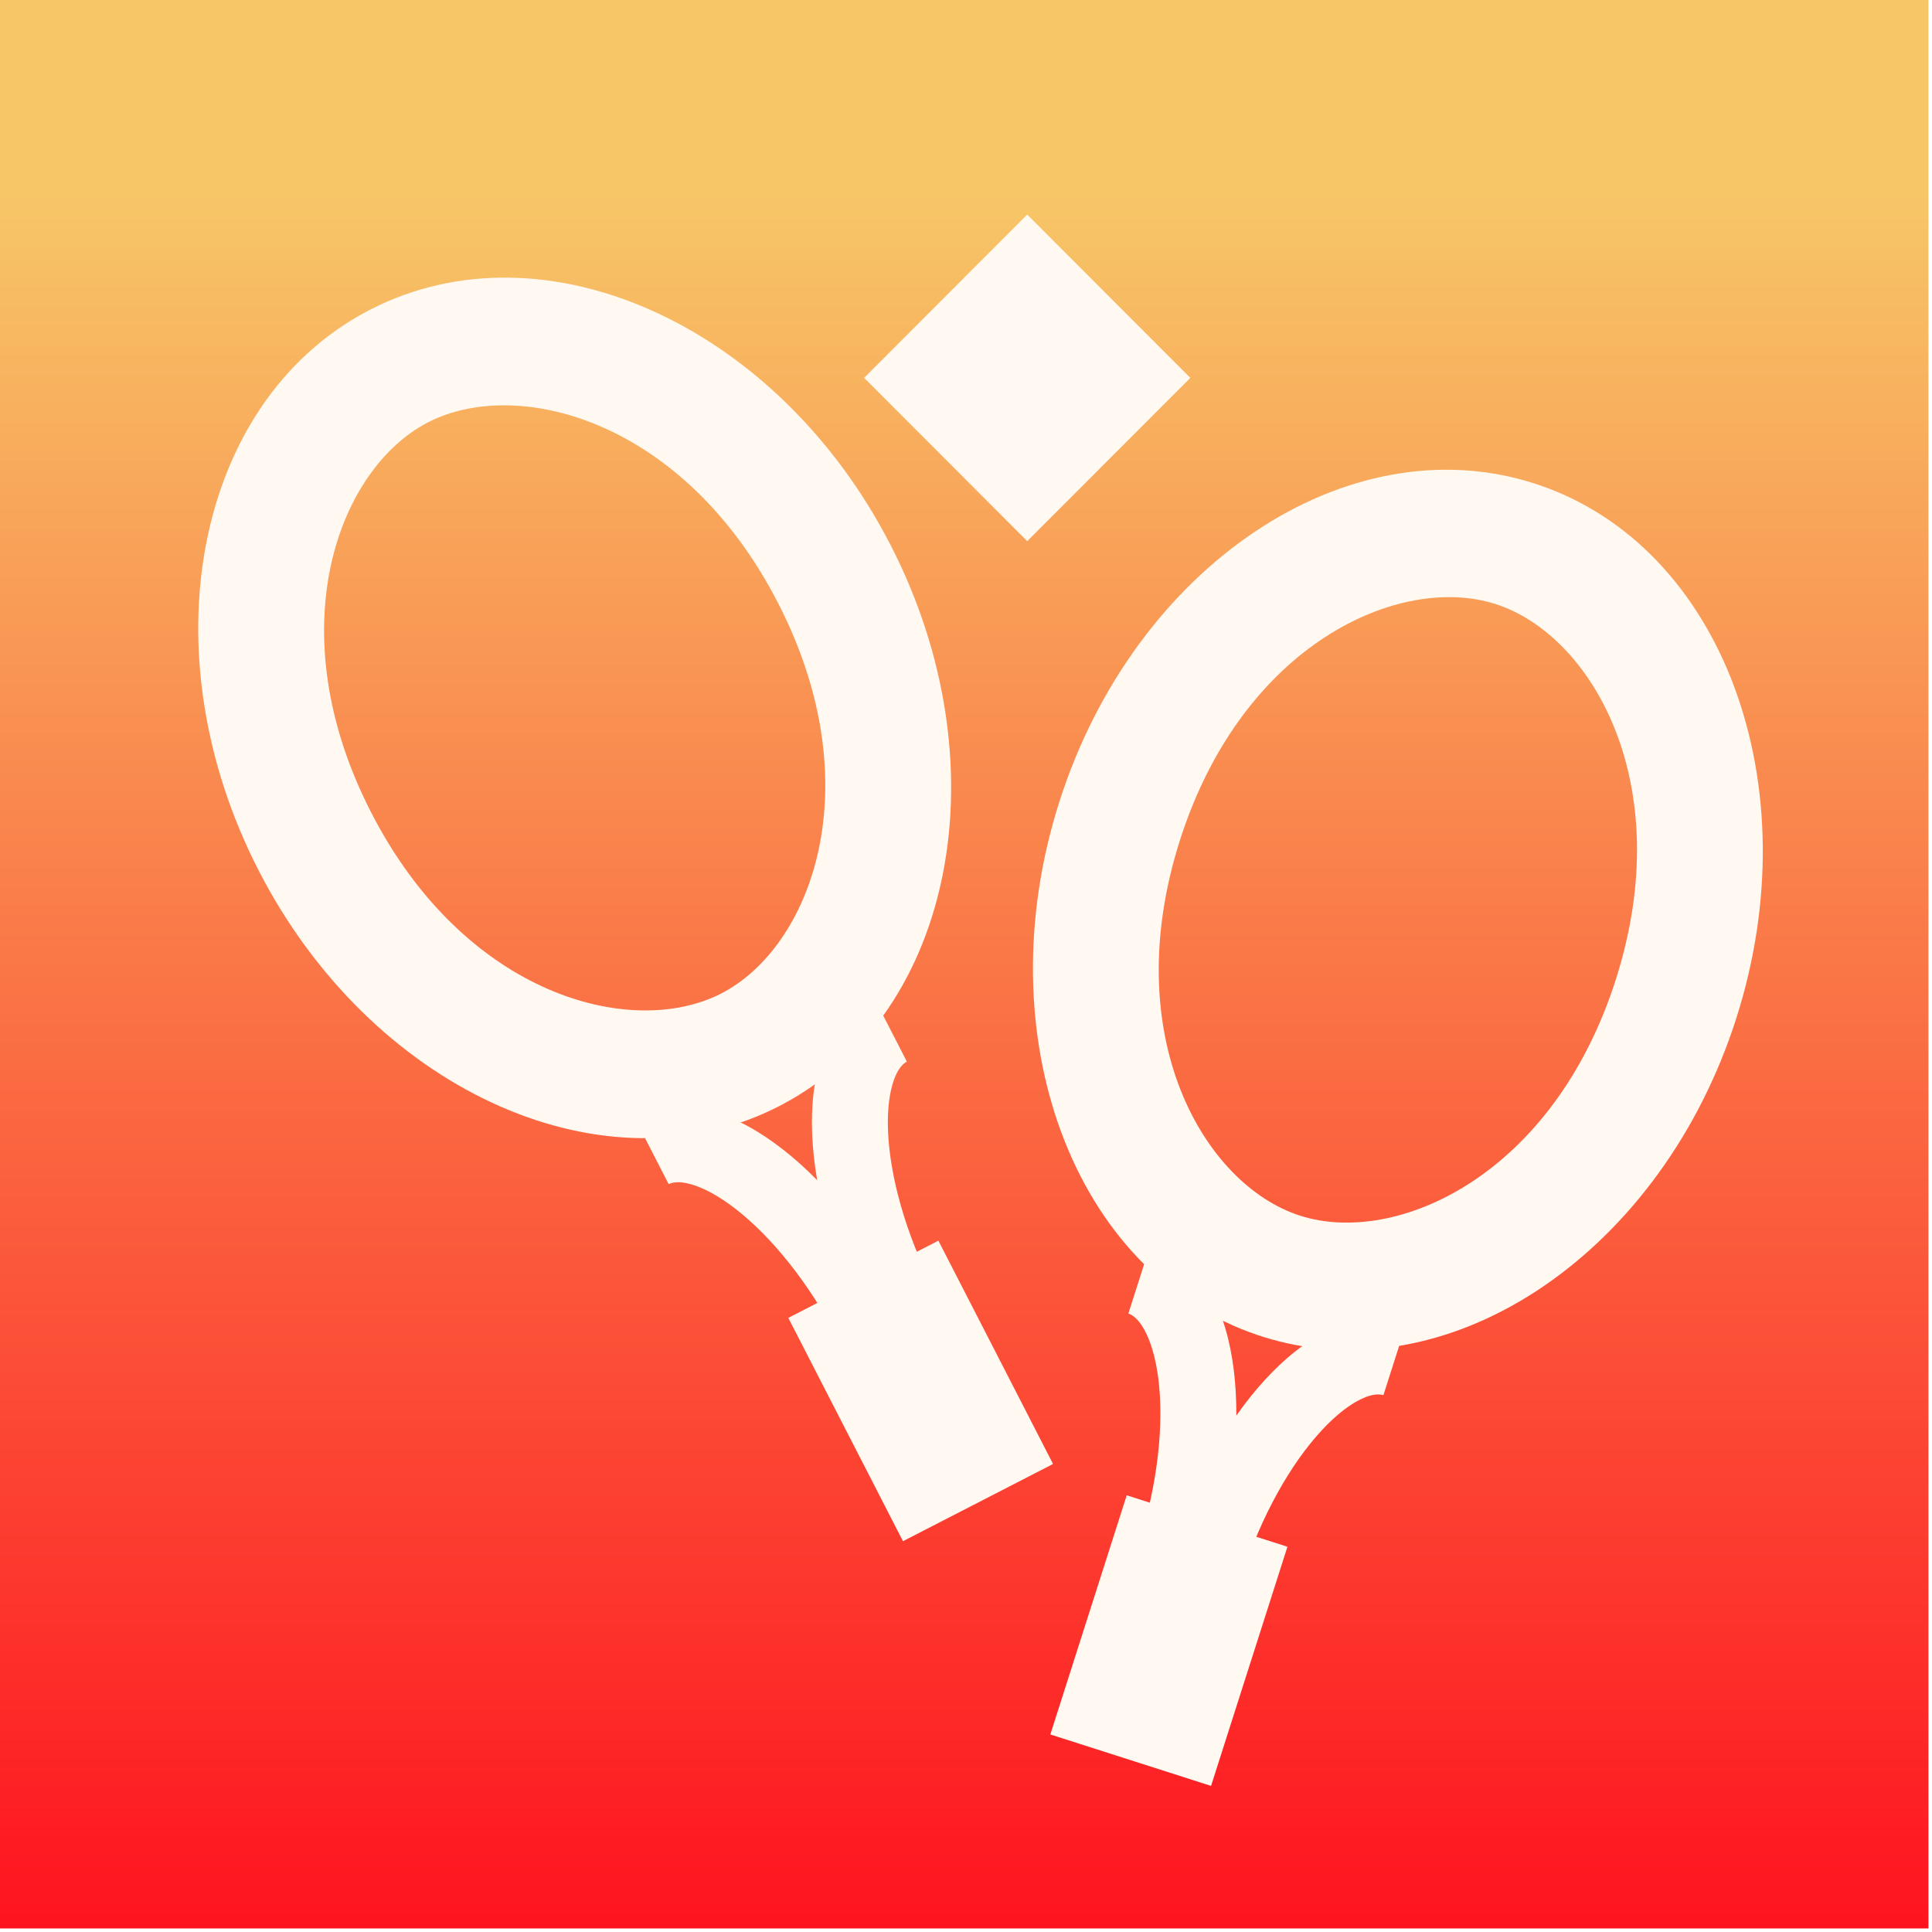
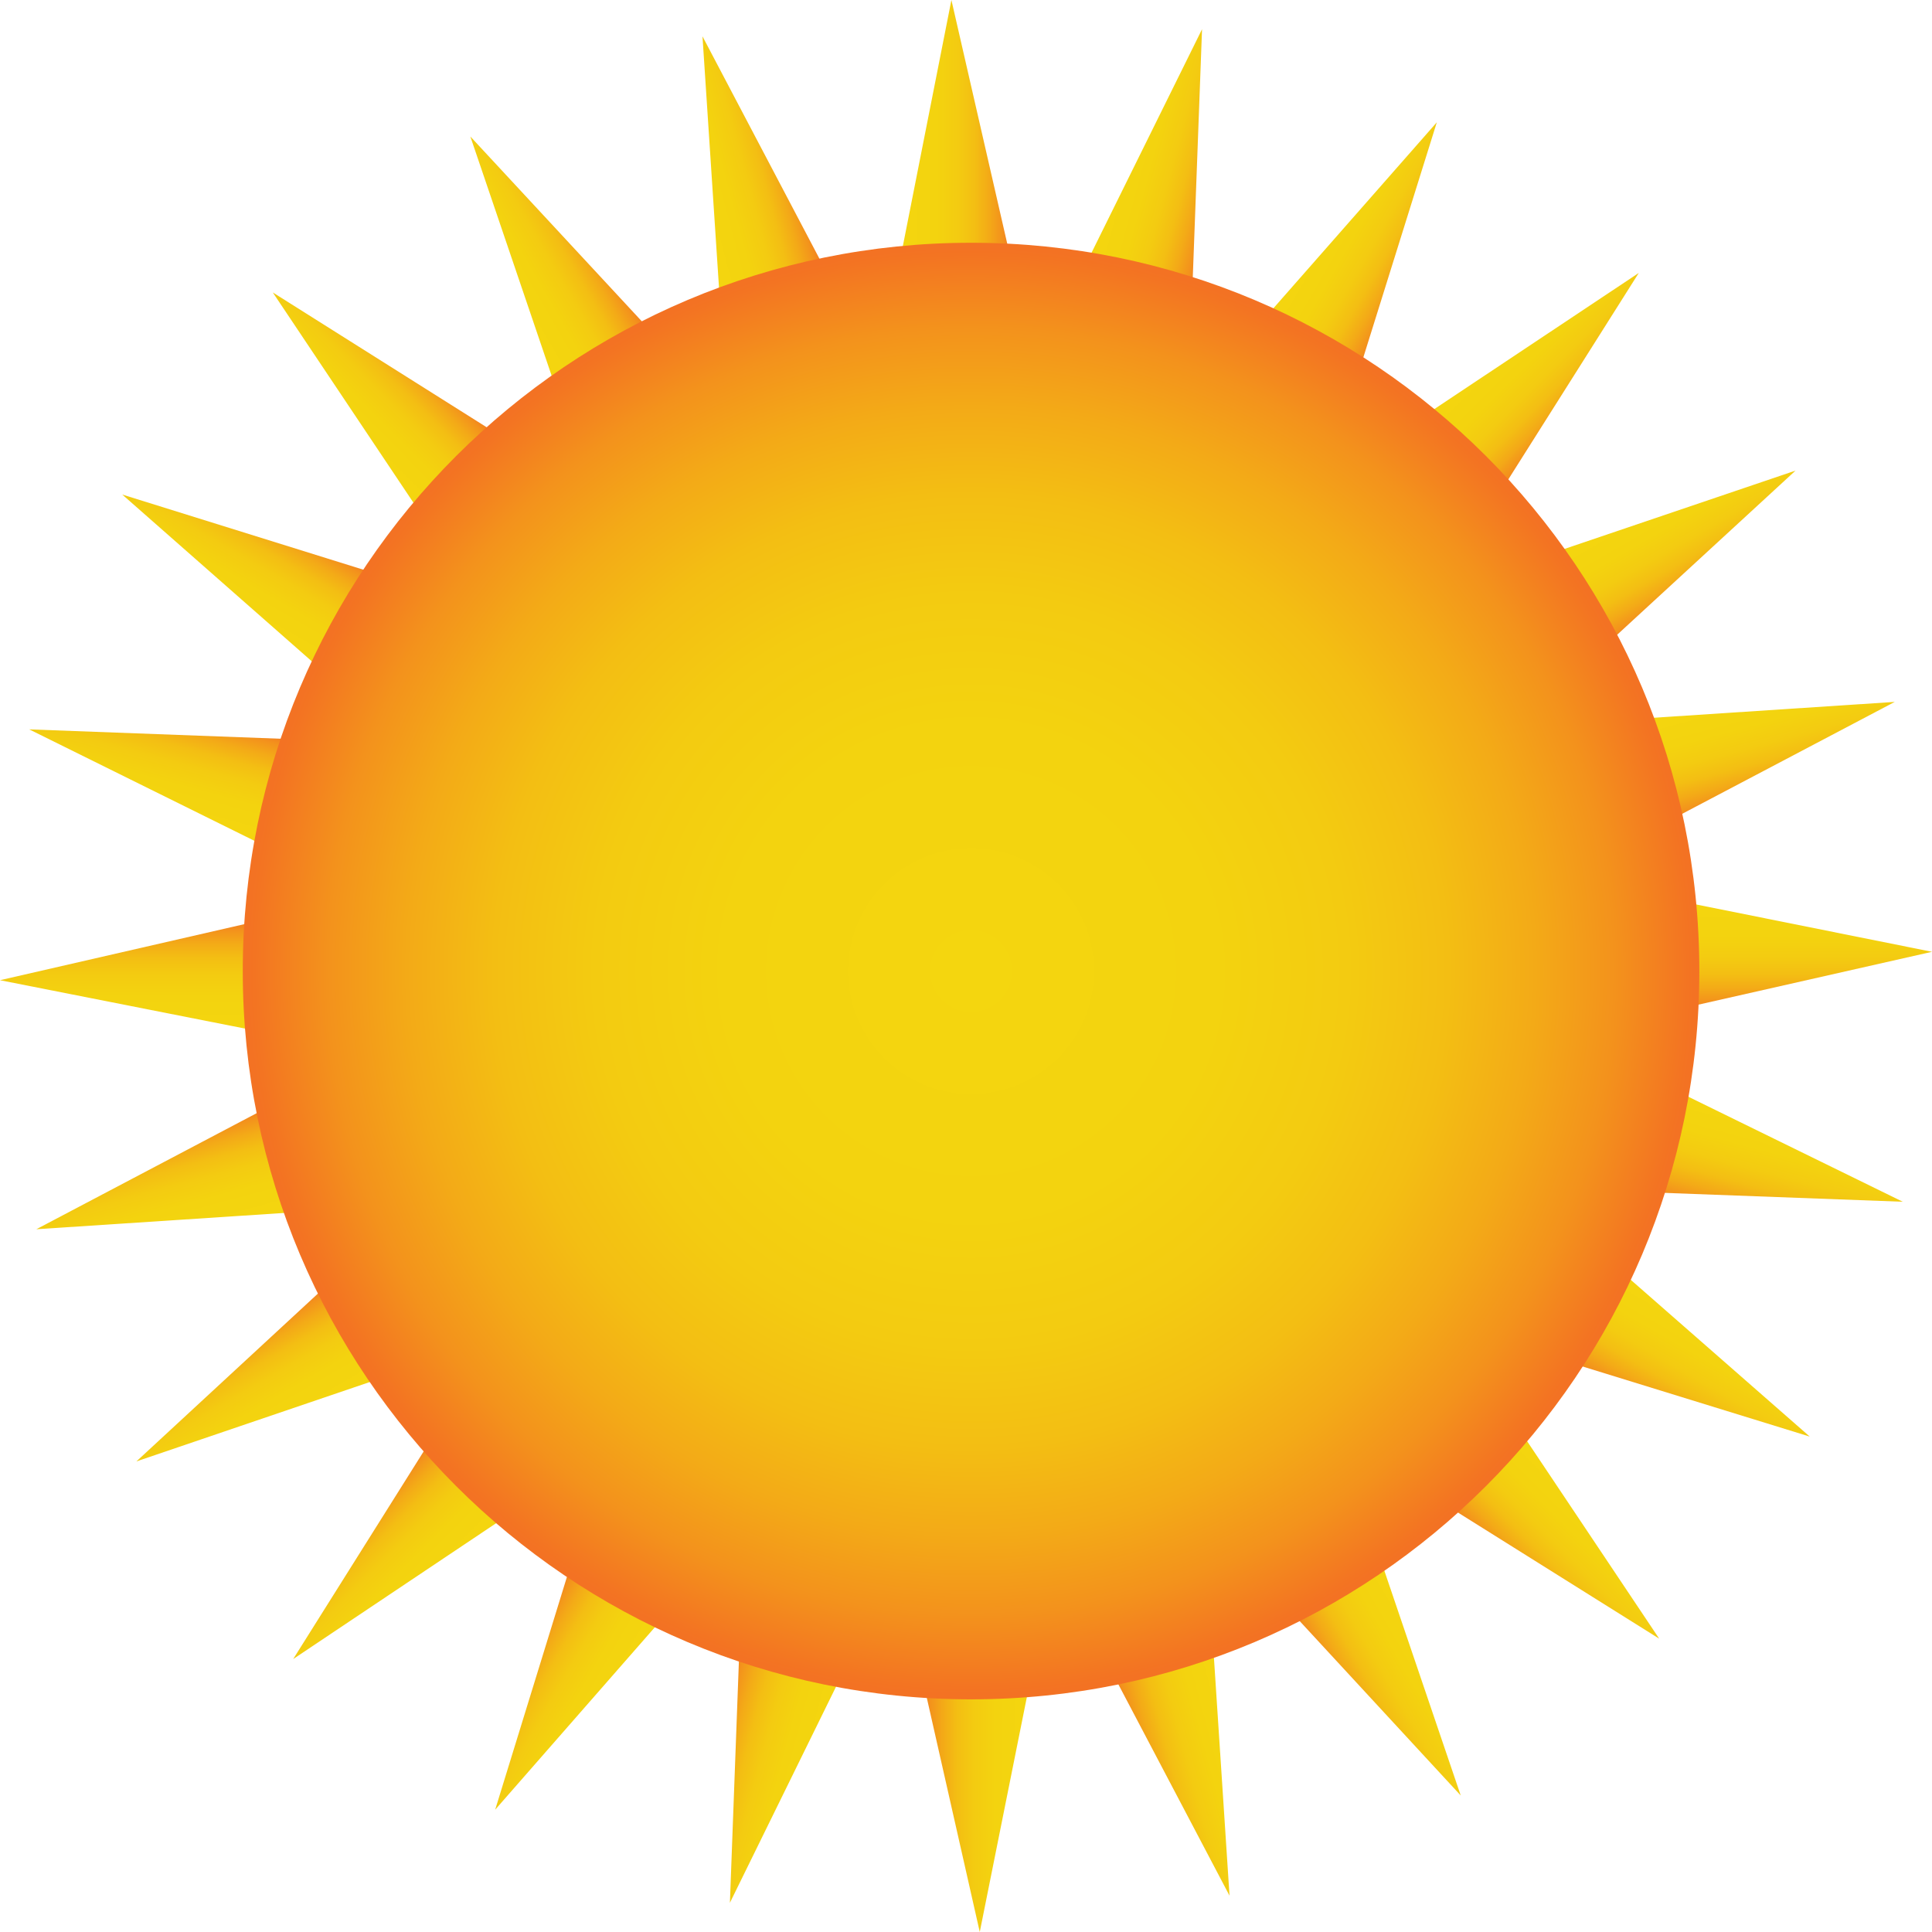
- <svg xmlns="http://www.w3.org/2000/svg" width="432" height="432" viewBox="0 0 432 432" fill="none">
-   <path d="M431.207 0H0V431.207H431.207V0Z" fill="url(#paint0_linear_25_1394)" />
-   <path d="M361.293 219.047C375.311 175.157 355.864 141.935 334.409 135.068C312.955 128.201 277.862 143.967 263.843 187.856C249.825 231.746 269.272 264.968 290.727 271.835L282.109 298.817L281.132 298.497C239.998 284.603 220.2 231.487 236.89 179.23C253.712 126.561 301.232 94.709 343.027 108.086L344.002 108.406C385.137 122.299 404.936 175.416 388.246 227.674L387.435 230.127C369.941 281.327 323.252 311.986 282.109 298.817L290.727 271.835C312.181 278.702 347.274 262.937 361.293 219.047Z" fill="#FFF9F2" />
-   <path d="M83.005 181.696C61.962 140.715 75.682 104.742 95.715 94.433C115.748 84.126 152.954 93.894 173.997 134.876C195.04 175.858 181.32 211.831 161.287 222.139L174.223 247.333L175.134 246.856C213.423 226.375 224.219 170.721 199.165 121.926C173.913 72.747 121.805 49.158 82.779 69.24L81.869 69.716C43.58 90.196 32.783 145.851 57.837 194.646L59.04 196.933C84.714 244.552 135.807 267.1 174.223 247.333L161.287 222.139C141.254 232.447 104.048 222.678 83.005 181.696Z" fill="#FFF9F2" />
-   <path d="M309.333 311.97C308.503 311.704 306.988 311.603 304.455 312.788C301.878 313.994 298.752 316.327 295.381 319.997C288.653 327.323 282.005 338.83 277.567 352.725L261.395 347.548C266.43 331.786 274.173 317.976 282.882 308.493C287.23 303.759 292.084 299.814 297.264 297.39C302.488 294.945 308.507 293.862 314.504 295.781L309.333 311.97Z" fill="#FFF9F2" />
-   <path d="M257.477 277.524C263.474 279.443 267.749 283.822 270.587 288.847C273.401 293.83 275.068 299.862 275.866 306.243C277.464 319.025 275.768 334.77 270.733 350.533L254.561 345.357C258.999 331.462 260.253 318.228 259.018 308.354C258.4 303.408 257.207 299.692 255.807 297.213C254.431 294.776 253.137 293.979 252.306 293.713L257.477 277.524Z" fill="#FFF9F2" />
-   <path d="M149.519 264.787C150.295 264.388 151.772 264.039 154.465 264.791C157.205 265.556 160.672 267.342 164.6 270.406C172.441 276.524 180.891 286.779 187.552 299.753L202.653 291.983C195.095 277.264 185.187 264.919 175.038 257C169.971 253.047 164.534 249.955 159.027 248.418C153.472 246.867 147.356 246.79 141.757 249.671L149.519 264.787Z" fill="#FFF9F2" />
-   <path d="M195.017 222.268C189.418 225.15 185.921 230.173 183.948 235.597C181.991 240.975 181.339 247.2 181.601 253.626C182.126 266.496 186.388 281.748 193.945 296.466L209.045 288.696C202.384 275.722 198.971 262.875 198.565 252.932C198.362 247.951 198.928 244.09 199.901 241.414C200.858 238.784 202.003 237.784 202.779 237.385L195.017 222.268Z" fill="#FFF9F2" />
-   <path d="M266.165 84.495L229.692 121.006L193.219 84.495L229.692 47.983L266.165 84.495Z" fill="#FFF9F2" />
-   <path d="M287.875 345.856L270.795 399.333L234.857 387.83L251.937 334.353L287.875 345.856Z" fill="#FFF9F2" />
-   <path d="M176.268 294.681L201.907 344.615L235.464 327.348L209.825 277.415L176.268 294.681Z" fill="#FFF9F2" />
+ <svg xmlns="http://www.w3.org/2000/svg" width="40" height="40" viewBox="0 0 40 40" fill="none">
+   <path d="M19.698 0L18.561 5.761H21.018L19.698 0Z" fill="url(#paint0_linear_76_1402)" />
+   <path d="M14.544 0.752L14.929 6.605L17.295 5.982L14.544 0.752Z" fill="url(#paint1_linear_76_1402)" />
+   <path d="M9.738 2.826L11.627 8.385L13.755 7.156L9.738 2.826Z" fill="url(#paint2_linear_76_1402)" />
+   <path d="M5.648 6.055L8.913 10.936L10.655 9.211L5.648 6.055Z" fill="url(#paint3_linear_76_1402)" />
+   <path d="M2.531 10.239L6.951 14.128L8.18 12L2.531 10.239Z" fill="url(#paint4_linear_76_1402)" />
+   <path d="M0.605 15.101L5.869 17.706L6.511 15.321L0.605 15.101Z" fill="url(#paint5_linear_76_1402)" />
+   <path d="M0 20.294L5.759 21.431V18.973L0 20.294Z" fill="url(#paint6_linear_76_1402)" />
+   <path d="M0.752 25.45L6.621 25.064L5.979 22.697L0.752 25.45Z" fill="url(#paint7_linear_76_1402)" />
+   <path d="M2.824 30.257L8.381 28.367L7.171 26.238L2.824 30.257Z" fill="url(#paint8_linear_76_1402)" />
+   <path d="M6.07 34.349L10.949 31.083L9.206 29.358L6.07 34.349Z" fill="url(#paint9_linear_76_1402)" />
+   <path d="M10.252 37.468L14.122 33.046L11.994 31.817L10.252 37.468Z" fill="url(#paint10_linear_76_1402)" />
+   <path d="M15.112 39.395L17.698 34.129L15.332 33.486L15.112 39.395Z" fill="url(#paint11_linear_76_1402)" />
+   <path d="M20.285 40L21.44 34.239H18.982L20.285 40Z" fill="url(#paint12_linear_76_1402)" />
+   <path d="M25.456 39.248L25.071 33.376L22.705 34.018L25.456 39.248Z" fill="url(#paint13_linear_76_1402)" />
+   <path d="M30.243 37.174L28.354 31.615L26.245 32.844L30.243 37.174Z" fill="url(#paint14_linear_76_1402)" />
+   <path d="M34.352 33.927L31.087 29.046L29.345 30.789L34.352 33.927Z" fill="url(#paint15_linear_76_1402)" />
+   <path d="M37.469 29.743L33.049 25.872L31.82 28L37.469 29.743Z" fill="url(#paint16_linear_76_1402)" />
+   <path d="M39.395 24.881L34.113 22.294L33.489 24.661L39.395 24.881Z" fill="url(#paint17_linear_76_1402)" />
+   <path d="M40 19.706L34.241 18.55V21.009L40 19.706Z" fill="url(#paint18_linear_76_1402)" />
+   <path d="M39.229 14.532L33.379 14.917L34.002 17.284L39.229 14.532Z" fill="url(#paint19_linear_76_1402)" />
+   <path d="M37.175 9.743L31.6 11.633L32.828 13.743L37.175 9.743Z" fill="url(#paint20_linear_76_1402)" />
+   <path d="M33.929 5.651L29.051 8.899L30.775 10.642L33.929 5.651Z" fill="url(#paint21_linear_76_1402)" />
+   <path d="M29.748 2.532L25.878 6.936L27.987 8.165L29.748 2.532Z" fill="url(#paint22_linear_76_1402)" />
+   <path d="M24.887 0.605L22.283 5.872L24.667 6.495L24.887 0.605Z" fill="url(#paint23_linear_76_1402)" />
+   <path d="M20.105 35.183C28.433 35.183 35.183 28.432 35.183 20.105C35.183 11.777 28.433 5.026 20.105 5.026C11.777 5.026 5.026 11.777 5.026 20.105C5.026 28.432 11.777 35.183 20.105 35.183Z" fill="url(#paint24_radial_76_1402)" />
  <defs>
-     <linearGradient id="paint0_linear_25_1394" x1="215.604" y1="0" x2="215.604" y2="431.207" gradientUnits="userSpaceOnUse">
-       <stop offset="0.101" stop-color="#F7C667" />
-       <stop offset="1" stop-color="#FE131F" />
-     </linearGradient>
+     <linearGradient id="paint0_linear_76_1402" x1="18.561" y1="2.881" x2="21.018" y2="2.881" gradientUnits="userSpaceOnUse">
+       <stop stop-color="#F4D60F" />
+       <stop offset="0.34" stop-color="#F3D30F" />
+       <stop offset="0.52" stop-color="#F3CB11" />
+       <stop offset="0.66" stop-color="#F3BE13" />
+       <stop offset="0.78" stop-color="#F3AA17" />
+       <stop offset="0.89" stop-color="#F3921C" />
+       <stop offset="0.99" stop-color="#F37422" />
+       <stop offset="1" stop-color="#F37223" />
+     </linearGradient>
+     <linearGradient id="paint1_linear_76_1402" x1="14.183" y1="3.831" x2="16.539" y2="3.199" gradientUnits="userSpaceOnUse">
+       <stop stop-color="#F4D60F" />
+       <stop offset="0.34" stop-color="#F3D30F" />
+       <stop offset="0.52" stop-color="#F3CB11" />
+       <stop offset="0.66" stop-color="#F3BE13" />
+       <stop offset="0.78" stop-color="#F3AA17" />
+       <stop offset="0.89" stop-color="#F3921C" />
+       <stop offset="0.99" stop-color="#F37422" />
+       <stop offset="1" stop-color="#F37223" />
+     </linearGradient>
+     <linearGradient id="paint2_linear_76_1402" x1="10.202" y1="5.883" x2="12.315" y2="4.663" gradientUnits="userSpaceOnUse">
+       <stop stop-color="#F4D60F" />
+       <stop offset="0.34" stop-color="#F3D30F" />
+       <stop offset="0.52" stop-color="#F3CB11" />
+       <stop offset="0.66" stop-color="#F3BE13" />
+       <stop offset="0.78" stop-color="#F3AA17" />
+       <stop offset="0.89" stop-color="#F3921C" />
+       <stop offset="0.99" stop-color="#F37422" />
+       <stop offset="1" stop-color="#F37223" />
+     </linearGradient>
+     <linearGradient id="paint3_linear_76_1402" x1="6.866" y1="8.906" x2="8.605" y2="7.169" gradientUnits="userSpaceOnUse">
+       <stop stop-color="#F4D60F" />
+       <stop offset="0.34" stop-color="#F3D30F" />
+       <stop offset="0.52" stop-color="#F3CB11" />
+       <stop offset="0.66" stop-color="#F3BE13" />
+       <stop offset="0.78" stop-color="#F3AA17" />
+       <stop offset="0.89" stop-color="#F3921C" />
+       <stop offset="0.99" stop-color="#F37422" />
+       <stop offset="1" stop-color="#F37223" />
+     </linearGradient>
+     <linearGradient id="paint4_linear_76_1402" x1="4.46" y1="12.679" x2="5.69" y2="10.55" gradientUnits="userSpaceOnUse">
+       <stop stop-color="#F4D60F" />
+       <stop offset="0.34" stop-color="#F3D30F" />
+       <stop offset="0.52" stop-color="#F3CB11" />
+       <stop offset="0.66" stop-color="#F3BE13" />
+       <stop offset="0.78" stop-color="#F3AA17" />
+       <stop offset="0.89" stop-color="#F3921C" />
+       <stop offset="0.99" stop-color="#F37422" />
+       <stop offset="1" stop-color="#F37223" />
+     </linearGradient>
+     <linearGradient id="paint5_linear_76_1402" x1="3.093" y1="16.966" x2="3.73" y2="14.591" gradientUnits="userSpaceOnUse">
+       <stop stop-color="#F4D60F" />
+       <stop offset="0.34" stop-color="#F3D30F" />
+       <stop offset="0.52" stop-color="#F3CB11" />
+       <stop offset="0.66" stop-color="#F3BE13" />
+       <stop offset="0.78" stop-color="#F3AA17" />
+       <stop offset="0.89" stop-color="#F3921C" />
+       <stop offset="0.99" stop-color="#F37422" />
+       <stop offset="1" stop-color="#F37223" />
+     </linearGradient>
+     <linearGradient id="paint6_linear_76_1402" x1="2.898" y1="21.45" x2="2.898" y2="18.991" gradientUnits="userSpaceOnUse">
+       <stop stop-color="#F4D60F" />
+       <stop offset="0.34" stop-color="#F3D30F" />
+       <stop offset="0.52" stop-color="#F3CB11" />
+       <stop offset="0.66" stop-color="#F3BE13" />
+       <stop offset="0.78" stop-color="#F3AA17" />
+       <stop offset="0.89" stop-color="#F3921C" />
+       <stop offset="0.99" stop-color="#F37422" />
+       <stop offset="1" stop-color="#F37223" />
+     </linearGradient>
+     <linearGradient id="paint7_linear_76_1402" x1="3.826" y1="25.814" x2="3.189" y2="23.44" gradientUnits="userSpaceOnUse">
+       <stop stop-color="#F4D60F" />
+       <stop offset="0.34" stop-color="#F3D30F" />
+       <stop offset="0.52" stop-color="#F3CB11" />
+       <stop offset="0.66" stop-color="#F3BE13" />
+       <stop offset="0.78" stop-color="#F3AA17" />
+       <stop offset="0.89" stop-color="#F3921C" />
+       <stop offset="0.99" stop-color="#F37422" />
+       <stop offset="1" stop-color="#F37223" />
+     </linearGradient>
+     <linearGradient id="paint8_linear_76_1402" x1="5.882" y1="29.804" x2="4.661" y2="27.691" gradientUnits="userSpaceOnUse">
+       <stop stop-color="#F4D60F" />
+       <stop offset="0.34" stop-color="#F3D30F" />
+       <stop offset="0.52" stop-color="#F3CB11" />
+       <stop offset="0.66" stop-color="#F3BE13" />
+       <stop offset="0.78" stop-color="#F3AA17" />
+       <stop offset="0.89" stop-color="#F3921C" />
+       <stop offset="0.99" stop-color="#F37422" />
+       <stop offset="1" stop-color="#F37223" />
+     </linearGradient>
+     <linearGradient id="paint9_linear_76_1402" x1="8.911" y1="33.124" x2="7.173" y2="31.386" gradientUnits="userSpaceOnUse">
+       <stop stop-color="#F4D60F" />
+       <stop offset="0.34" stop-color="#F3D30F" />
+       <stop offset="0.52" stop-color="#F3CB11" />
+       <stop offset="0.66" stop-color="#F3BE13" />
+       <stop offset="0.78" stop-color="#F3AA17" />
+       <stop offset="0.89" stop-color="#F3921C" />
+       <stop offset="0.99" stop-color="#F37422" />
+       <stop offset="1" stop-color="#F37223" />
+     </linearGradient>
+     <linearGradient id="paint10_linear_76_1402" x1="12.698" y1="35.536" x2="10.57" y2="34.308" gradientUnits="userSpaceOnUse">
+       <stop stop-color="#F4D60F" />
+       <stop offset="0.34" stop-color="#F3D30F" />
+       <stop offset="0.52" stop-color="#F3CB11" />
+       <stop offset="0.66" stop-color="#F3BE13" />
+       <stop offset="0.78" stop-color="#F3AA17" />
+       <stop offset="0.89" stop-color="#F3921C" />
+       <stop offset="0.99" stop-color="#F37422" />
+       <stop offset="1" stop-color="#F37223" />
+     </linearGradient>
+     <linearGradient id="paint11_linear_76_1402" x1="16.96" y1="36.899" x2="14.586" y2="36.263" gradientUnits="userSpaceOnUse">
+       <stop stop-color="#F4D60F" />
+       <stop offset="0.34" stop-color="#F3D30F" />
+       <stop offset="0.52" stop-color="#F3CB11" />
+       <stop offset="0.66" stop-color="#F3BE13" />
+       <stop offset="0.78" stop-color="#F3AA17" />
+       <stop offset="0.89" stop-color="#F3921C" />
+       <stop offset="0.99" stop-color="#F37422" />
+       <stop offset="1" stop-color="#F37223" />
+     </linearGradient>
+     <linearGradient id="paint12_linear_76_1402" x1="21.44" y1="37.119" x2="18.982" y2="37.119" gradientUnits="userSpaceOnUse">
+       <stop stop-color="#F4D60F" />
+       <stop offset="0.34" stop-color="#F3D30F" />
+       <stop offset="0.52" stop-color="#F3CB11" />
+       <stop offset="0.66" stop-color="#F3BE13" />
+       <stop offset="0.78" stop-color="#F3AA17" />
+       <stop offset="0.89" stop-color="#F3921C" />
+       <stop offset="0.99" stop-color="#F37422" />
+       <stop offset="1" stop-color="#F37223" />
+     </linearGradient>
+     <linearGradient id="paint13_linear_76_1402" x1="25.813" y1="36.158" x2="23.457" y2="36.789" gradientUnits="userSpaceOnUse">
+       <stop stop-color="#F4D60F" />
+       <stop offset="0.34" stop-color="#F3D30F" />
+       <stop offset="0.52" stop-color="#F3CB11" />
+       <stop offset="0.66" stop-color="#F3BE13" />
+       <stop offset="0.78" stop-color="#F3AA17" />
+       <stop offset="0.89" stop-color="#F3921C" />
+       <stop offset="0.99" stop-color="#F37422" />
+       <stop offset="1" stop-color="#F37223" />
+     </linearGradient>
+     <linearGradient id="paint14_linear_76_1402" x1="29.793" y1="34.109" x2="27.68" y2="35.328" gradientUnits="userSpaceOnUse">
+       <stop stop-color="#F4D60F" />
+       <stop offset="0.34" stop-color="#F3D30F" />
+       <stop offset="0.52" stop-color="#F3CB11" />
+       <stop offset="0.66" stop-color="#F3BE13" />
+       <stop offset="0.78" stop-color="#F3AA17" />
+       <stop offset="0.89" stop-color="#F3921C" />
+       <stop offset="0.99" stop-color="#F37422" />
+       <stop offset="1" stop-color="#F37223" />
+     </linearGradient>
+     <linearGradient id="paint15_linear_76_1402" x1="33.118" y1="31.097" x2="31.393" y2="32.821" gradientUnits="userSpaceOnUse">
+       <stop stop-color="#F4D60F" />
+       <stop offset="0.34" stop-color="#F3D30F" />
+       <stop offset="0.52" stop-color="#F3CB11" />
+       <stop offset="0.66" stop-color="#F3BE13" />
+       <stop offset="0.78" stop-color="#F3AA17" />
+       <stop offset="0.89" stop-color="#F3921C" />
+       <stop offset="0.99" stop-color="#F37422" />
+       <stop offset="1" stop-color="#F37223" />
+     </linearGradient>
+     <linearGradient id="paint16_linear_76_1402" x1="35.545" y1="27.312" x2="34.316" y2="29.441" gradientUnits="userSpaceOnUse">
+       <stop stop-color="#F4D60F" />
+       <stop offset="0.34" stop-color="#F3D30F" />
+       <stop offset="0.52" stop-color="#F3CB11" />
+       <stop offset="0.66" stop-color="#F3BE13" />
+       <stop offset="0.78" stop-color="#F3AA17" />
+       <stop offset="0.89" stop-color="#F3921C" />
+       <stop offset="0.99" stop-color="#F37422" />
+       <stop offset="1" stop-color="#F37223" />
+     </linearGradient>
+     <linearGradient id="paint17_linear_76_1402" x1="36.903" y1="23.044" x2="36.266" y2="25.419" gradientUnits="userSpaceOnUse">
+       <stop stop-color="#F4D60F" />
+       <stop offset="0.34" stop-color="#F3D30F" />
+       <stop offset="0.52" stop-color="#F3CB11" />
+       <stop offset="0.66" stop-color="#F3BE13" />
+       <stop offset="0.78" stop-color="#F3AA17" />
+       <stop offset="0.89" stop-color="#F3921C" />
+       <stop offset="0.99" stop-color="#F37422" />
+       <stop offset="1" stop-color="#F37223" />
+     </linearGradient>
+     <linearGradient id="paint18_linear_76_1402" x1="37.121" y1="18.55" x2="37.121" y2="21.009" gradientUnits="userSpaceOnUse">
+       <stop stop-color="#F4D60F" />
+       <stop offset="0.34" stop-color="#F3D30F" />
+       <stop offset="0.52" stop-color="#F3CB11" />
+       <stop offset="0.66" stop-color="#F3BE13" />
+       <stop offset="0.78" stop-color="#F3AA17" />
+       <stop offset="0.89" stop-color="#F3921C" />
+       <stop offset="0.99" stop-color="#F37422" />
+       <stop offset="1" stop-color="#F37223" />
+     </linearGradient>
+     <linearGradient id="paint19_linear_76_1402" x1="36.17" y1="14.174" x2="36.806" y2="16.549" gradientUnits="userSpaceOnUse">
+       <stop stop-color="#F4D60F" />
+       <stop offset="0.34" stop-color="#F3D30F" />
+       <stop offset="0.52" stop-color="#F3CB11" />
+       <stop offset="0.66" stop-color="#F3BE13" />
+       <stop offset="0.78" stop-color="#F3AA17" />
+       <stop offset="0.89" stop-color="#F3921C" />
+       <stop offset="0.99" stop-color="#F37422" />
+       <stop offset="1" stop-color="#F37223" />
+     </linearGradient>
+     <linearGradient id="paint20_linear_76_1402" x1="34.113" y1="10.187" x2="35.333" y2="12.3" gradientUnits="userSpaceOnUse">
+       <stop stop-color="#F4D60F" />
+       <stop offset="0.34" stop-color="#F3D30F" />
+       <stop offset="0.52" stop-color="#F3CB11" />
+       <stop offset="0.66" stop-color="#F3BE13" />
+       <stop offset="0.78" stop-color="#F3AA17" />
+       <stop offset="0.89" stop-color="#F3921C" />
+       <stop offset="0.99" stop-color="#F37422" />
+       <stop offset="1" stop-color="#F37223" />
+     </linearGradient>
+     <linearGradient id="paint21_linear_76_1402" x1="31.086" y1="6.866" x2="32.825" y2="8.604" gradientUnits="userSpaceOnUse">
+       <stop stop-color="#F4D60F" />
+       <stop offset="0.34" stop-color="#F3D30F" />
+       <stop offset="0.52" stop-color="#F3CB11" />
+       <stop offset="0.66" stop-color="#F3BE13" />
+       <stop offset="0.78" stop-color="#F3AA17" />
+       <stop offset="0.89" stop-color="#F3921C" />
+       <stop offset="0.99" stop-color="#F37422" />
+       <stop offset="1" stop-color="#F37223" />
+     </linearGradient>
+     <linearGradient id="paint22_linear_76_1402" x1="27.306" y1="4.455" x2="29.435" y2="5.683" gradientUnits="userSpaceOnUse">
+       <stop stop-color="#F4D60F" />
+       <stop offset="0.34" stop-color="#F3D30F" />
+       <stop offset="0.52" stop-color="#F3CB11" />
+       <stop offset="0.66" stop-color="#F3BE13" />
+       <stop offset="0.78" stop-color="#F3AA17" />
+       <stop offset="0.89" stop-color="#F3921C" />
+       <stop offset="0.99" stop-color="#F37422" />
+       <stop offset="1" stop-color="#F37223" />
+     </linearGradient>
+     <linearGradient id="paint23_linear_76_1402" x1="23.035" y1="3.092" x2="25.409" y2="3.728" gradientUnits="userSpaceOnUse">
+       <stop stop-color="#F4D60F" />
+       <stop offset="0.34" stop-color="#F3D30F" />
+       <stop offset="0.52" stop-color="#F3CB11" />
+       <stop offset="0.66" stop-color="#F3BE13" />
+       <stop offset="0.78" stop-color="#F3AA17" />
+       <stop offset="0.89" stop-color="#F3921C" />
+       <stop offset="0.99" stop-color="#F37422" />
+       <stop offset="1" stop-color="#F37223" />
+     </linearGradient>
+     <radialGradient id="paint24_radial_76_1402" cx="0" cy="0" r="1" gradientUnits="userSpaceOnUse" gradientTransform="translate(20.1049 20.1047) scale(15.0785)">
+       <stop stop-color="#F4D60F" />
+       <stop offset="0.34" stop-color="#F3D30F" />
+       <stop offset="0.52" stop-color="#F3CB11" />
+       <stop offset="0.66" stop-color="#F3BE13" />
+       <stop offset="0.78" stop-color="#F3AA17" />
+       <stop offset="0.89" stop-color="#F3921C" />
+       <stop offset="0.99" stop-color="#F37422" />
+       <stop offset="1" stop-color="#F37223" />
+     </radialGradient>
  </defs>
</svg>
